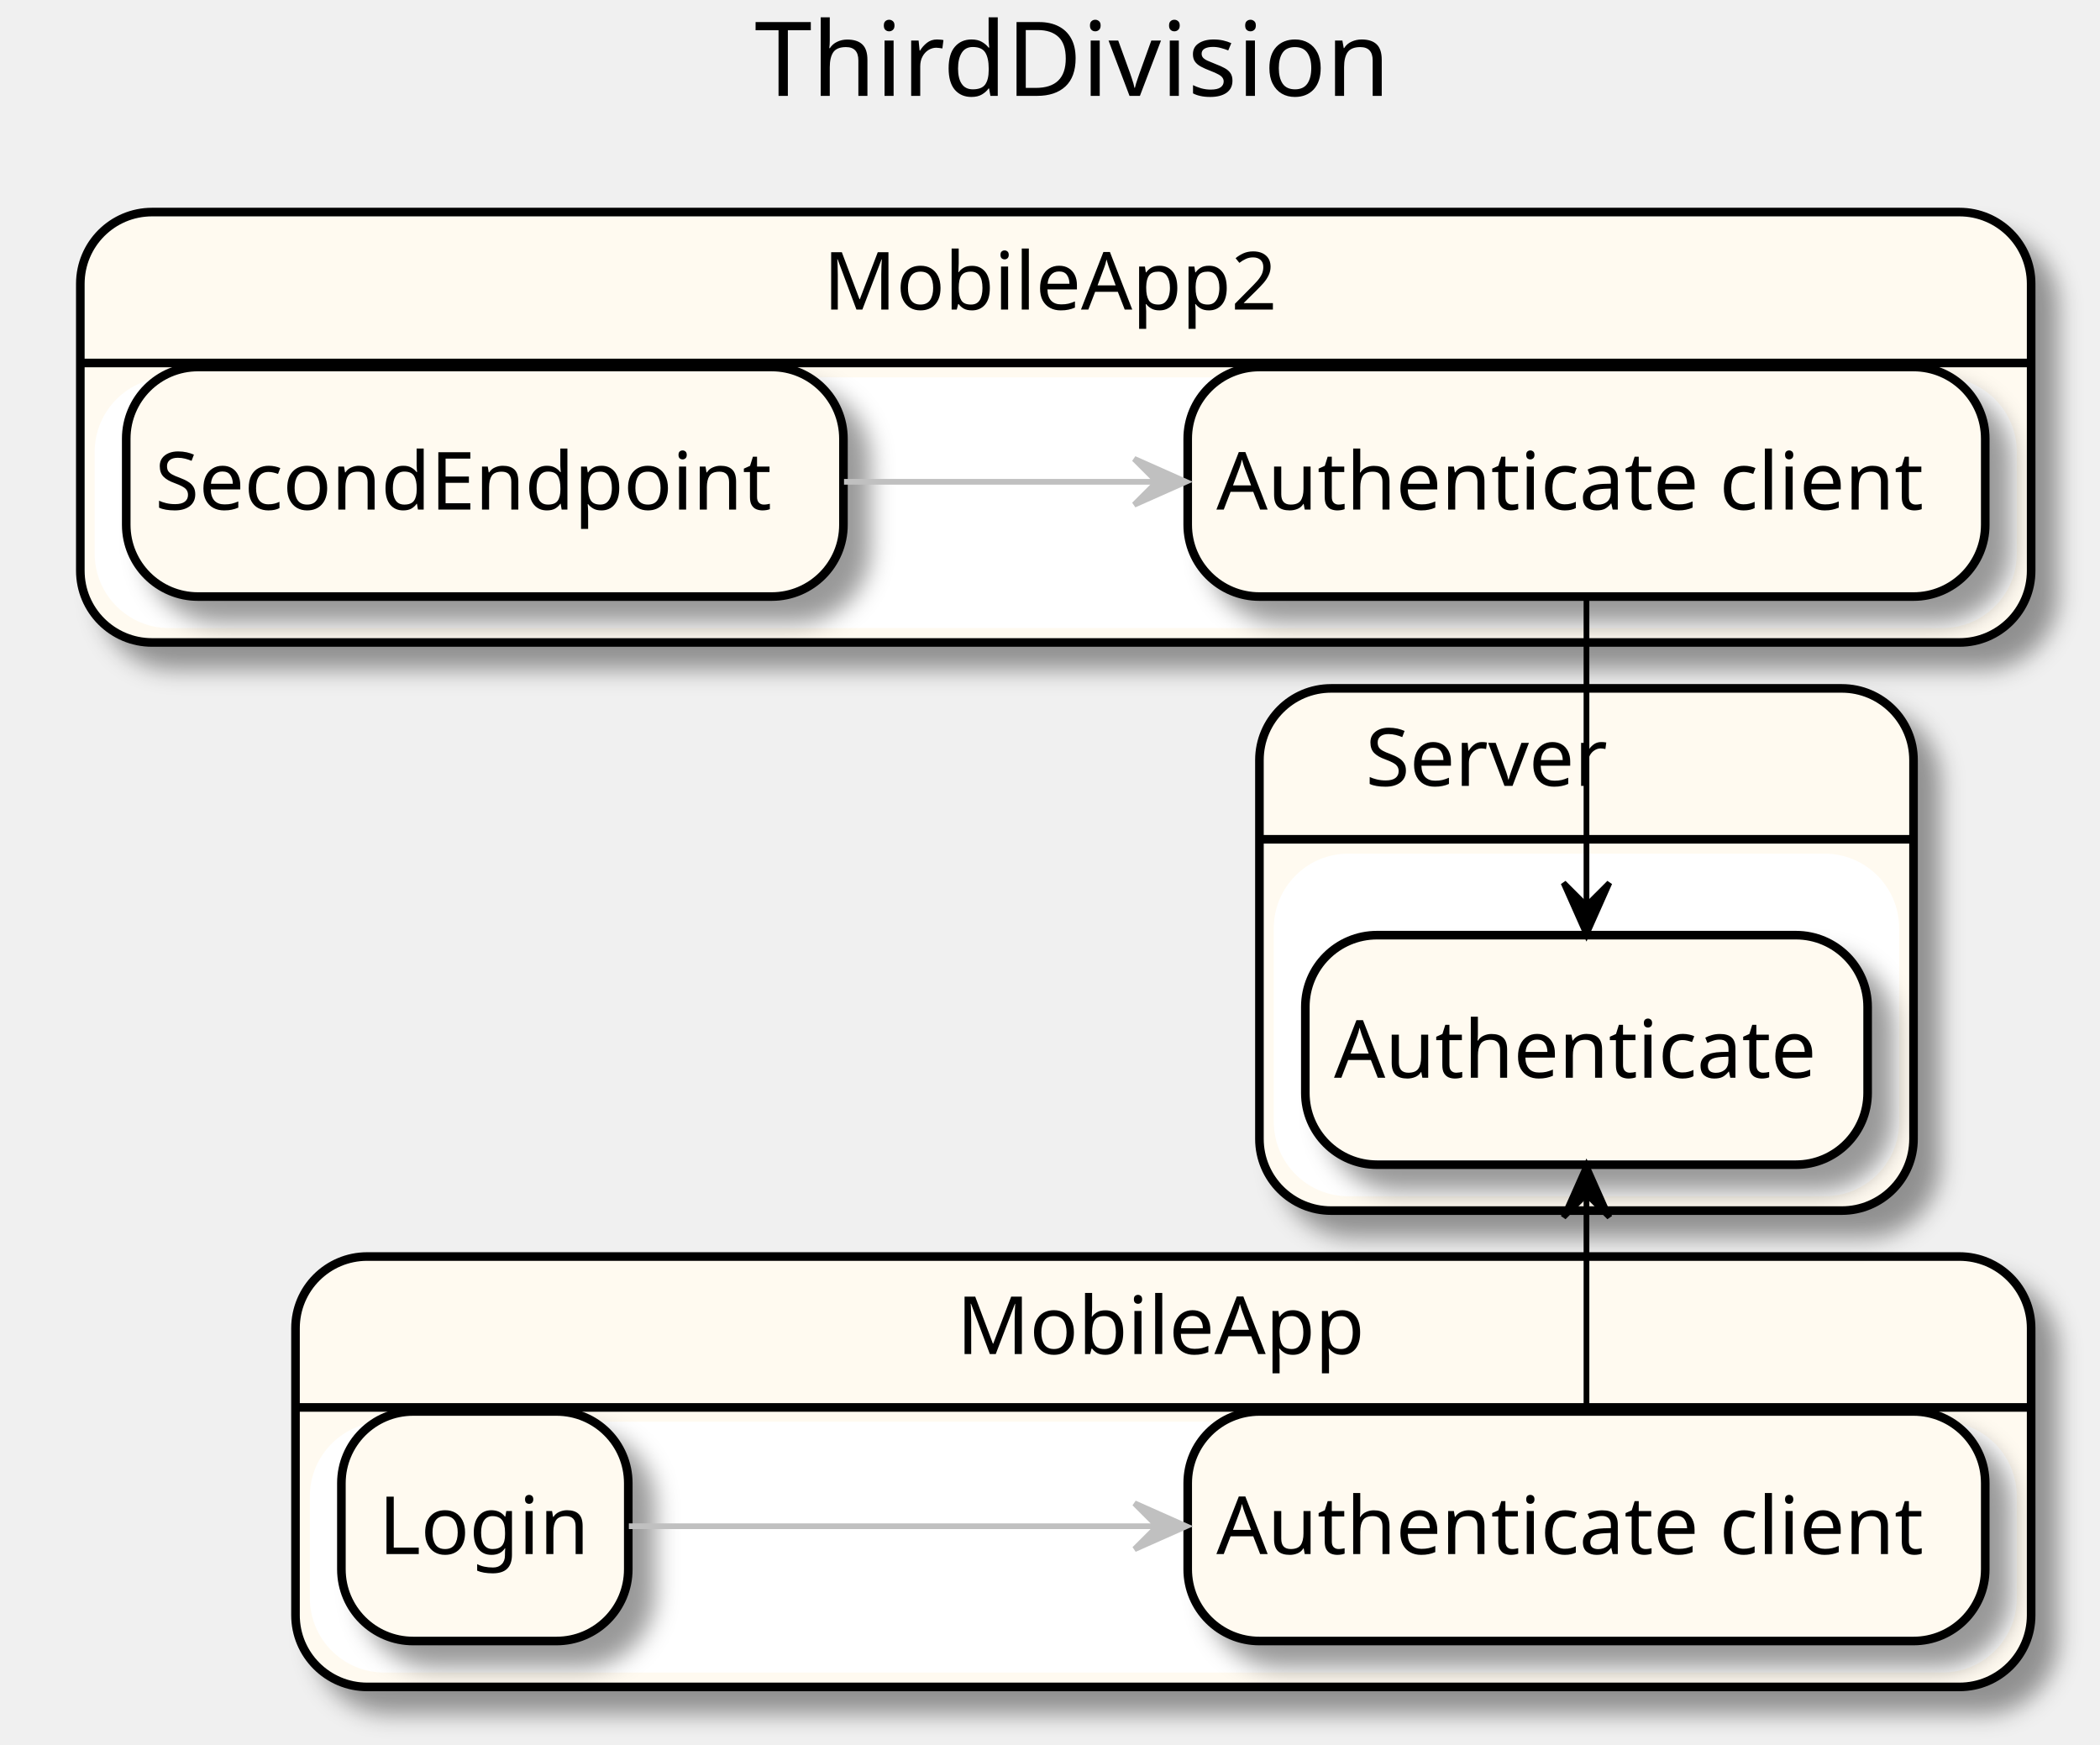
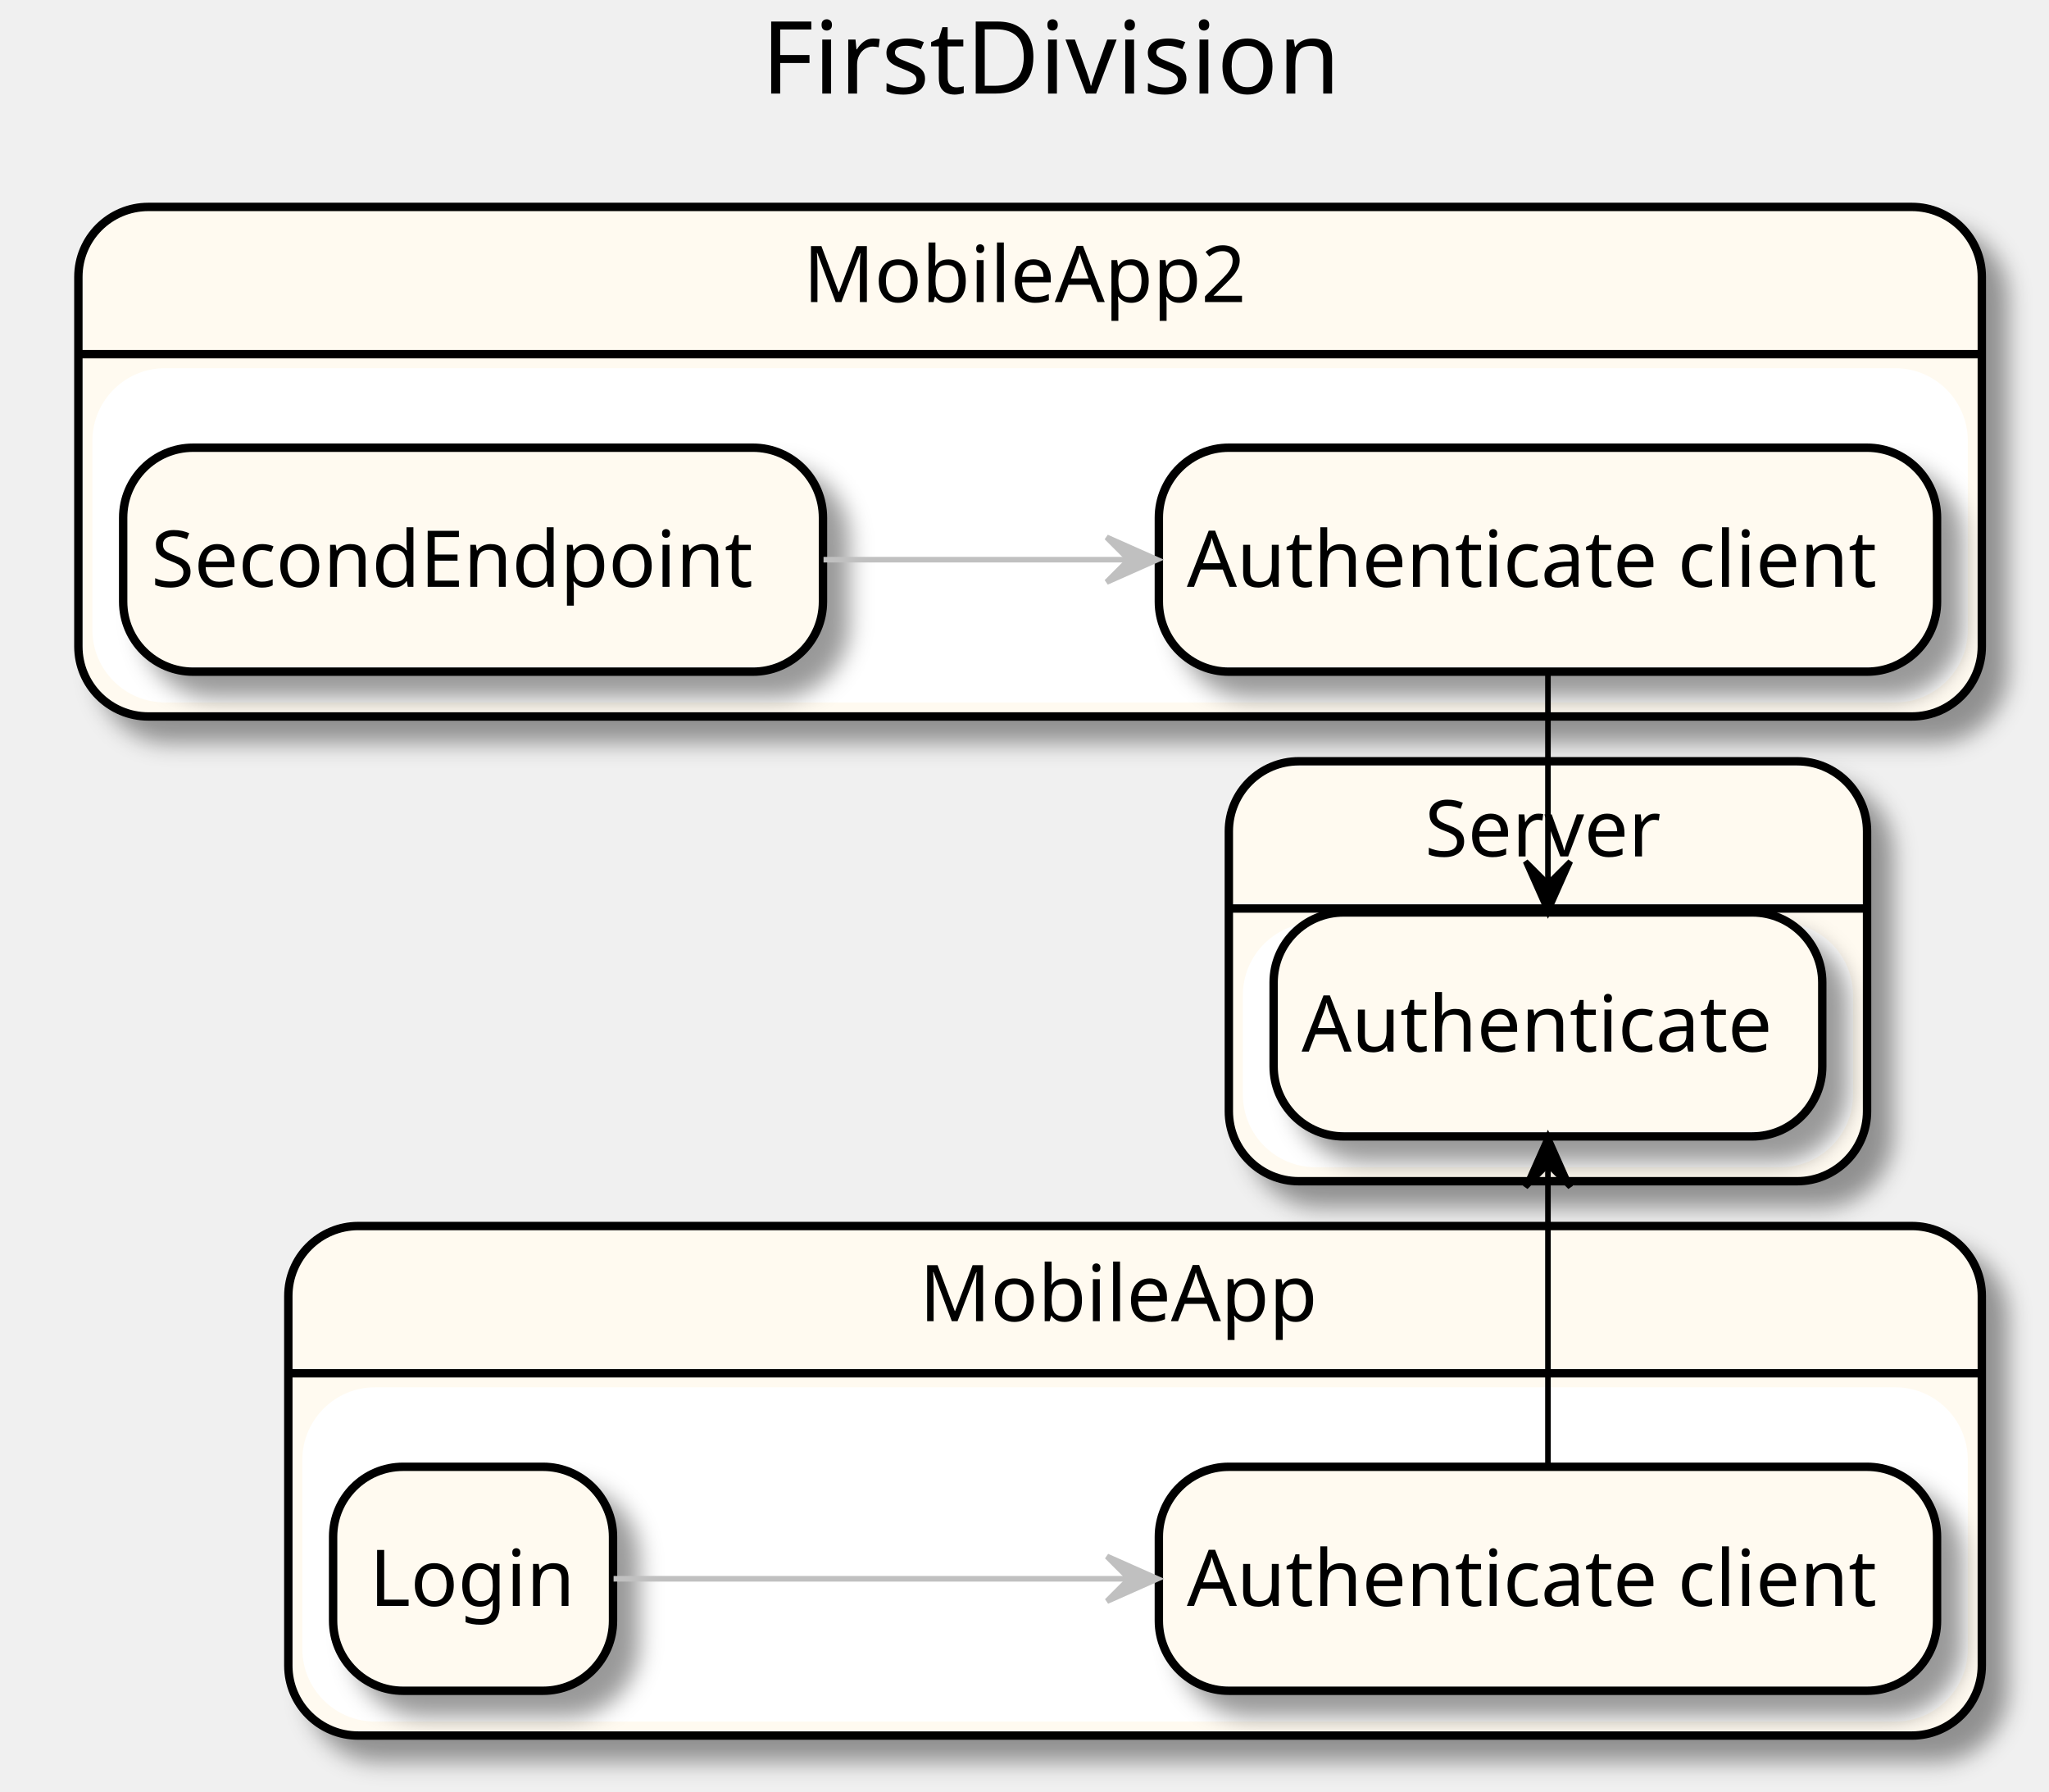
- <svg xmlns="http://www.w3.org/2000/svg" contentScriptType="application/ecmascript" contentStyleType="text/css" height="304px" preserveAspectRatio="none" style="width:366px;height:304px;" version="1.1" viewBox="0 0 366 304" width="366px" zoomAndPan="magnify">
+ <svg xmlns="http://www.w3.org/2000/svg" contentScriptType="application/ecmascript" contentStyleType="text/css" height="320px" preserveAspectRatio="none" style="width:366px;height:320px;" version="1.1" viewBox="0 0 366 320" width="366px" zoomAndPan="magnify">
  <defs>
-     <filter height="300%" id="futi05fps9k2a" width="300%" x="-1" y="-1">
+     <filter height="300%" id="f1r19et0ckgh4h" width="300%" x="-1" y="-1">
      <feGaussianBlur result="blurOut" stdDeviation="2.0" />
      <feColorMatrix in="blurOut" result="blurOut2" type="matrix" values="0 0 0 0 0 0 0 0 0 0 0 0 0 0 0 0 0 0 .4 0" />
      <feOffset dx="4.0" dy="4.0" in="blurOut2" result="blurOut3" />
      <feBlend in="SourceGraphic" in2="blurOut3" mode="normal" />
    </filter>
  </defs>
  <g>
-     <text fill="#000000" font-family="sans-serif" font-size="18" lengthAdjust="spacingAndGlyphs" textLength="117" x="131.5" y="16.708">ThirdDivision</text>
-     <rect fill="#FFFAF0" filter="url(#futi05fps9k2a)" height="75" rx="12.5" ry="12.5" style="stroke: #000000; stroke-width: 1.5;" width="302.5" x="51.5" y="218.953" />
-     <rect fill="#FFFFFF" height="42.703" rx="12.5" ry="12.5" style="stroke: #FFFFFF; stroke-width: 1.0;" width="296.5" x="54.5" y="248.25" />
+     <text fill="#000000" font-family="sans-serif" font-size="18" lengthAdjust="spacingAndGlyphs" textLength="108" x="136" y="16.708">FirstDivision</text>
+     <rect fill="#FFFAF0" filter="url(#f1r19et0ckgh4h)" height="91" rx="12.5" ry="12.5" style="stroke: #000000; stroke-width: 1.5;" width="302.5" x="51.5" y="218.953" />
+     <rect fill="#FFFFFF" height="58.703" rx="12.5" ry="12.5" style="stroke: #FFFFFF; stroke-width: 1.0;" width="296.5" x="54.5" y="248.25" />
    <line style="stroke: #000000; stroke-width: 1.5;" x1="51.5" x2="354" y1="245.25" y2="245.25" />
-     <text fill="#000000" font-family="sans-serif" font-size="14" lengthAdjust="spacingAndGlyphs" textLength="72" x="166.75" y="235.948">MobileApp</text>
-     <rect fill="#FFFAF0" filter="url(#futi05fps9k2a)" height="75" rx="12.5" ry="12.5" style="stroke: #000000; stroke-width: 1.5;" width="340" x="14" y="36.953" />
-     <rect fill="#FFFFFF" height="42.703" rx="12.5" ry="12.5" style="stroke: #FFFFFF; stroke-width: 1.0;" width="334" x="17" y="66.25" />
+     <text fill="#000000" font-family="sans-serif" font-size="14" lengthAdjust="spacingAndGlyphs" textLength="72" x="164.25" y="235.948">MobileApp</text>
+     <rect fill="#FFFAF0" filter="url(#f1r19et0ckgh4h)" height="91" rx="12.5" ry="12.5" style="stroke: #000000; stroke-width: 1.5;" width="340" x="14" y="36.953" />
+     <rect fill="#FFFFFF" height="58.703" rx="12.5" ry="12.5" style="stroke: #FFFFFF; stroke-width: 1.0;" width="334" x="17" y="66.25" />
    <line style="stroke: #000000; stroke-width: 1.5;" x1="14" x2="354" y1="63.25" y2="63.25" />
    <text fill="#000000" font-family="sans-serif" font-size="14" lengthAdjust="spacingAndGlyphs" textLength="81" x="143.5" y="53.948">MobileApp2</text>
-     <rect fill="#FFFAF0" filter="url(#futi05fps9k2a)" height="91" rx="12.5" ry="12.5" style="stroke: #000000; stroke-width: 1.5;" width="114" x="219.5" y="119.953" />
-     <rect fill="#FFFFFF" height="58.703" rx="12.5" ry="12.5" style="stroke: #FFFFFF; stroke-width: 1.0;" width="108" x="222.5" y="149.25" />
-     <line style="stroke: #000000; stroke-width: 1.5;" x1="219.5" x2="333.5" y1="146.25" y2="146.25" />
-     <text fill="#000000" font-family="sans-serif" font-size="14" lengthAdjust="spacingAndGlyphs" textLength="44" x="238" y="136.948">Server</text>
-     <rect fill="#FFFAF0" filter="url(#futi05fps9k2a)" height="40" rx="12.5" ry="12.5" style="stroke: #000000; stroke-width: 1.5;" width="139" x="207" y="245.953" />
-     <text fill="#000000" font-family="sans-serif" font-size="14" lengthAdjust="spacingAndGlyphs" textLength="129" x="212" y="270.8">Authenticate client</text>
-     <rect fill="#FFFAF0" filter="url(#futi05fps9k2a)" height="40" rx="12.5" ry="12.5" style="stroke: #000000; stroke-width: 1.5;" width="50" x="59.5" y="245.953" />
-     <text fill="#000000" font-family="sans-serif" font-size="14" lengthAdjust="spacingAndGlyphs" textLength="37" x="66" y="270.8">Login</text>
-     <rect fill="#FFFAF0" filter="url(#futi05fps9k2a)" height="40" rx="12.5" ry="12.5" style="stroke: #000000; stroke-width: 1.5;" width="139" x="207" y="63.953" />
-     <text fill="#000000" font-family="sans-serif" font-size="14" lengthAdjust="spacingAndGlyphs" textLength="129" x="212" y="88.8">Authenticate client</text>
-     <rect fill="#FFFAF0" filter="url(#futi05fps9k2a)" height="40" rx="12.5" ry="12.5" style="stroke: #000000; stroke-width: 1.5;" width="125" x="22" y="63.953" />
-     <text fill="#000000" font-family="sans-serif" font-size="14" lengthAdjust="spacingAndGlyphs" textLength="115" x="27" y="88.8">SecondEndpoint</text>
-     <rect fill="#FFFAF0" filter="url(#futi05fps9k2a)" height="40" rx="12.5" ry="12.5" style="stroke: #000000; stroke-width: 1.5;" width="98" x="227.5" y="162.953" />
+     <rect fill="#FFFAF0" filter="url(#f1r19et0ckgh4h)" height="75" rx="12.5" ry="12.5" style="stroke: #000000; stroke-width: 1.5;" width="114" x="219.5" y="135.953" />
+     <rect fill="#FFFFFF" height="42.703" rx="12.5" ry="12.5" style="stroke: #FFFFFF; stroke-width: 1.0;" width="108" x="222.5" y="165.25" />
+     <line style="stroke: #000000; stroke-width: 1.5;" x1="219.5" x2="333.5" y1="162.25" y2="162.25" />
+     <text fill="#000000" font-family="sans-serif" font-size="14" lengthAdjust="spacingAndGlyphs" textLength="44" x="254.5" y="152.948">Server</text>
+     <rect fill="#FFFAF0" filter="url(#f1r19et0ckgh4h)" height="40" rx="12.5" ry="12.5" style="stroke: #000000; stroke-width: 1.5;" width="139" x="207" y="261.953" />
+     <text fill="#000000" font-family="sans-serif" font-size="14" lengthAdjust="spacingAndGlyphs" textLength="129" x="212" y="286.8">Authenticate client</text>
+     <rect fill="#FFFAF0" filter="url(#f1r19et0ckgh4h)" height="40" rx="12.5" ry="12.5" style="stroke: #000000; stroke-width: 1.5;" width="50" x="59.5" y="261.953" />
+     <text fill="#000000" font-family="sans-serif" font-size="14" lengthAdjust="spacingAndGlyphs" textLength="37" x="66" y="286.8">Login</text>
+     <rect fill="#FFFAF0" filter="url(#f1r19et0ckgh4h)" height="40" rx="12.5" ry="12.5" style="stroke: #000000; stroke-width: 1.5;" width="139" x="207" y="79.953" />
+     <text fill="#000000" font-family="sans-serif" font-size="14" lengthAdjust="spacingAndGlyphs" textLength="129" x="212" y="104.8">Authenticate client</text>
+     <rect fill="#FFFAF0" filter="url(#f1r19et0ckgh4h)" height="40" rx="12.5" ry="12.5" style="stroke: #000000; stroke-width: 1.5;" width="125" x="22" y="79.953" />
+     <text fill="#000000" font-family="sans-serif" font-size="14" lengthAdjust="spacingAndGlyphs" textLength="115" x="27" y="104.8">SecondEndpoint</text>
+     <rect fill="#FFFAF0" filter="url(#f1r19et0ckgh4h)" height="40" rx="12.5" ry="12.5" style="stroke: #000000; stroke-width: 1.5;" width="98" x="227.5" y="162.953" />
    <text fill="#000000" font-family="sans-serif" font-size="14" lengthAdjust="spacingAndGlyphs" textLength="88" x="232.5" y="187.8">Authenticate</text>
-     <path d="M109.601,265.953 C132.95,265.953 168.943,265.953 201.535,265.953 " fill="none" id="_1-&gt;_0" style="stroke: #C0C0C0; stroke-width: 1.0;" />
-     <polygon fill="#C0C0C0" points="206.734,265.953,197.734,261.953,201.734,265.953,197.734,269.953,206.734,265.953" style="stroke: #C0C0C0; stroke-width: 1.0;" />
-     <path d="M276.5,245.851 C276.5,233.271 276.5,220.691 276.5,208.11 " fill="none" id="_0-&gt;_4" style="stroke: #000000; stroke-width: 1.0;" />
-     <polygon fill="#000000" points="276.5,203.1,272.5,212.1,276.5,208.1,280.5,212.1,276.5,203.1" style="stroke: #000000; stroke-width: 1.0;" />
-     <path d="M147.102,83.953 C164.507,83.953 183.585,83.953 201.617,83.953 " fill="none" id="_3-&gt;_2" style="stroke: #C0C0C0; stroke-width: 1.0;" />
-     <polygon fill="#C0C0C0" points="206.673,83.953,197.673,79.953,201.673,83.953,197.673,87.953,206.673,83.953" style="stroke: #C0C0C0; stroke-width: 1.0;" />
-     <path d="M276.5,103.984 C276.5,121.918 276.5,139.852 276.5,157.786 " fill="none" id="_2-&gt;_4" style="stroke: #000000; stroke-width: 1.0;" />
-     <polygon fill="#000000" points="276.5,162.844,280.5,153.844,276.5,157.844,272.5,153.844,276.5,162.844" style="stroke: #000000; stroke-width: 1.0;" />
+     <path d="M109.601,281.953 C132.95,281.953 168.943,281.953 201.535,281.953 " fill="none" id="_1-&gt;_0" style="stroke: #C0C0C0; stroke-width: 1.0;" />
+     <polygon fill="#C0C0C0" points="206.734,281.953,197.734,277.953,201.734,281.953,197.734,285.953,206.734,281.953" style="stroke: #C0C0C0; stroke-width: 1.0;" />
+     <path d="M276.5,261.844 C276.5,243.91 276.5,225.976 276.5,208.042 " fill="none" id="_0-&gt;_4" style="stroke: #000000; stroke-width: 1.0;" />
+     <polygon fill="#000000" points="276.5,202.984,272.5,211.984,276.5,207.984,280.5,211.984,276.5,202.984" style="stroke: #000000; stroke-width: 1.0;" />
+     <path d="M147.102,99.953 C164.507,99.953 183.585,99.953 201.617,99.953 " fill="none" id="_3-&gt;_2" style="stroke: #C0C0C0; stroke-width: 1.0;" />
+     <polygon fill="#C0C0C0" points="206.673,99.953,197.673,95.953,201.673,99.953,197.673,103.953,206.673,99.953" style="stroke: #C0C0C0; stroke-width: 1.0;" />
+     <path d="M276.5,120.1 C276.5,132.681 276.5,145.261 276.5,157.842 " fill="none" id="_2-&gt;_4" style="stroke: #000000; stroke-width: 1.0;" />
+     <polygon fill="#000000" points="276.5,162.851,280.5,153.851,276.5,157.851,272.5,153.851,276.5,162.851" style="stroke: #000000; stroke-width: 1.0;" />
  </g>
</svg>
